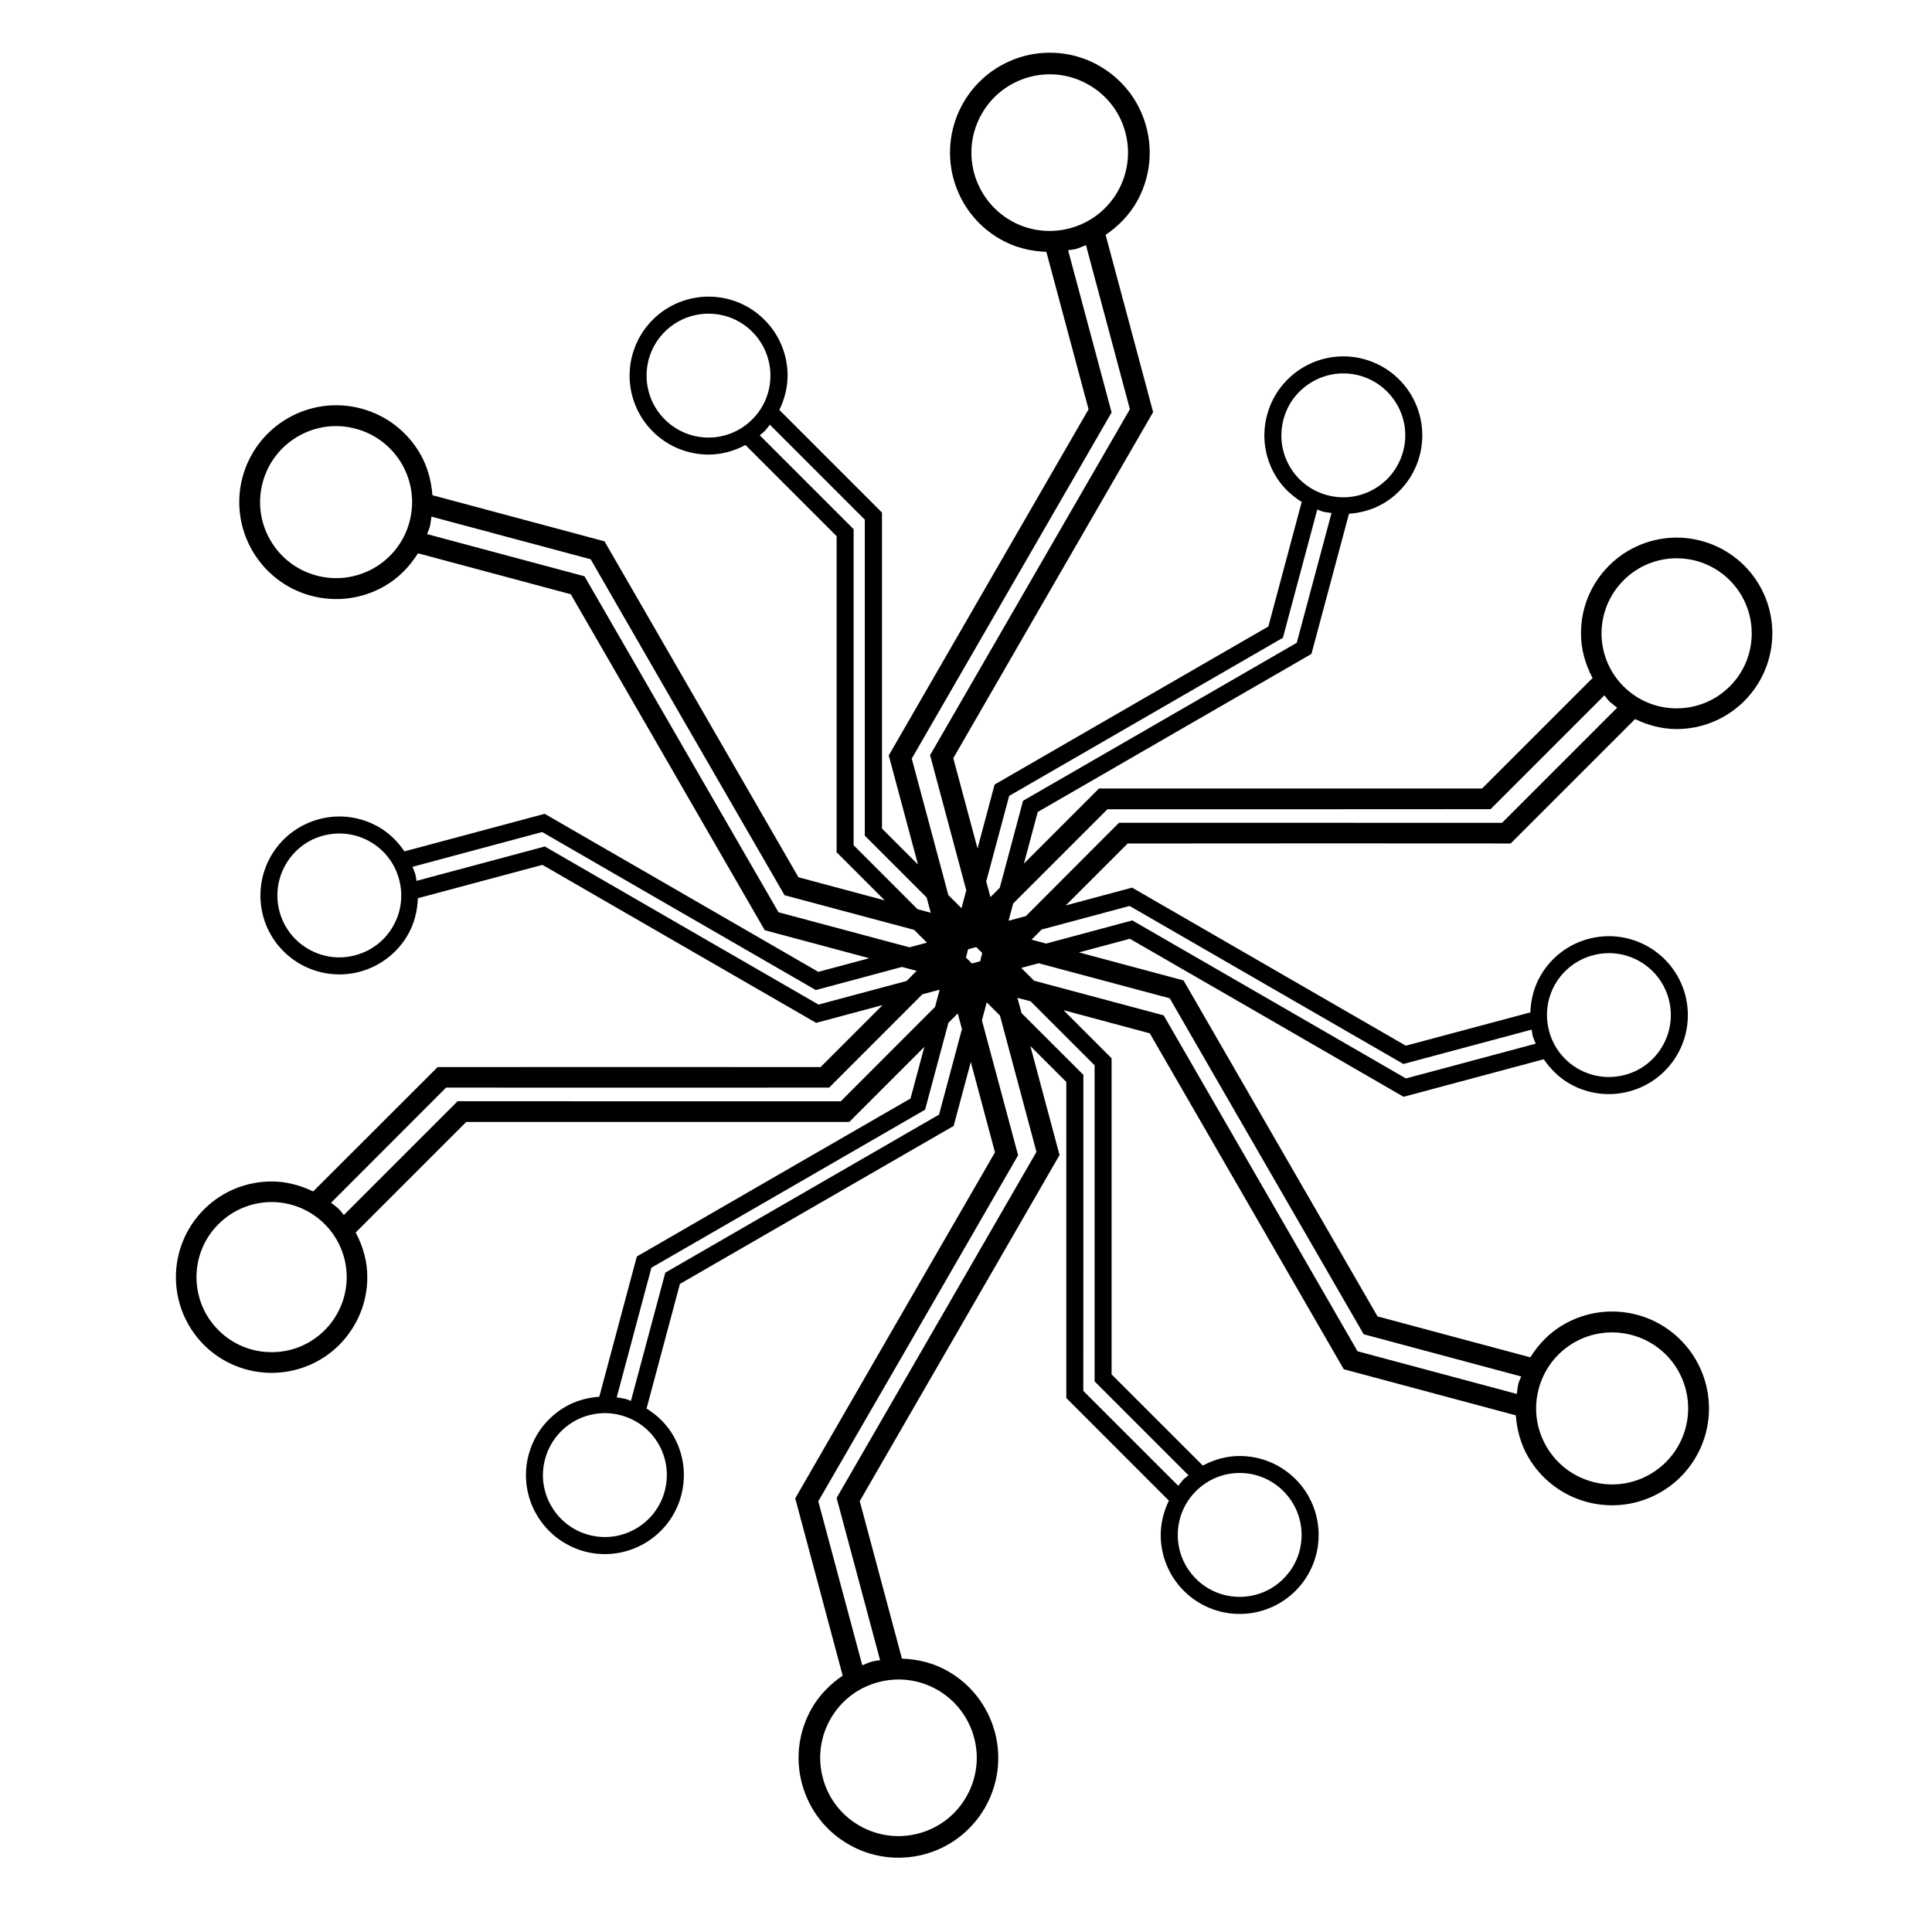
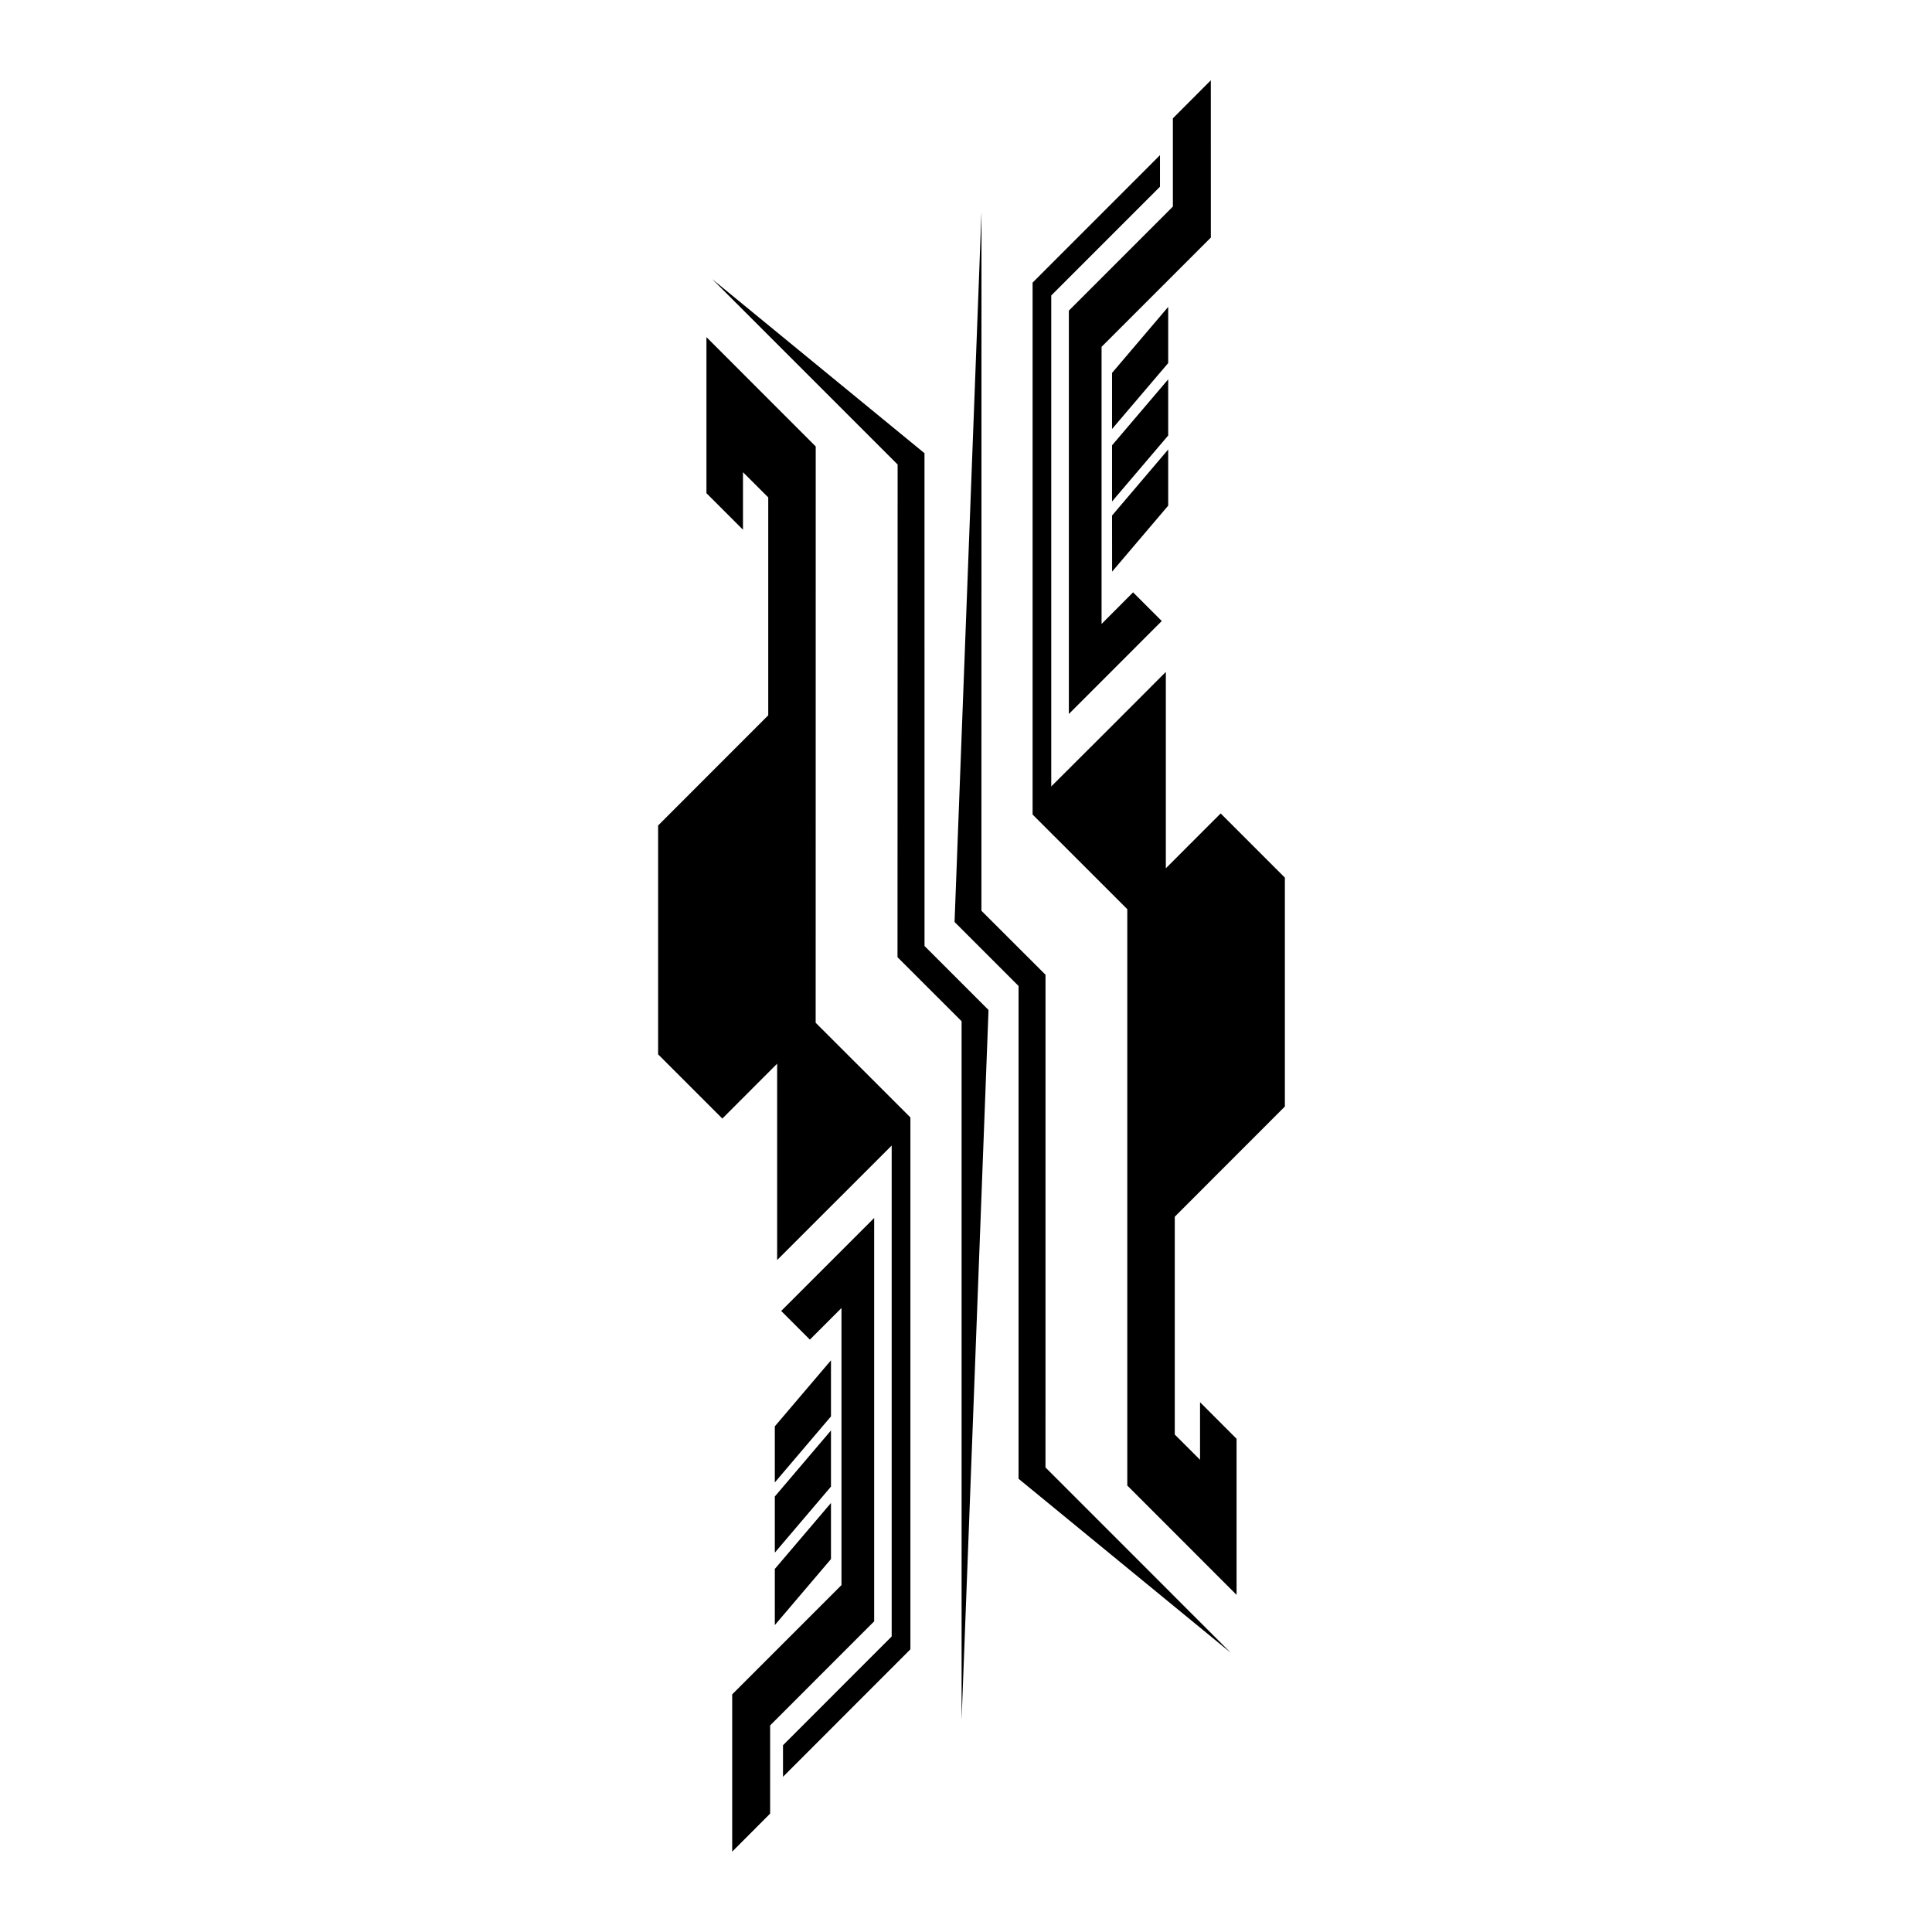
- <svg xmlns="http://www.w3.org/2000/svg" version="1.1" id="Capa_1" x="0px" y="0px" width="64px" height="64px" viewBox="0 0 64 64" style="enable-background:new 0 0 64 64;" xml:space="preserve">
-   <g>
-     <path d="M43.947,27.938l6.096,0.003l4.121-4.121c0.436,0.211,0.904,0.331,1.377,0.331c0.809,0,1.625-0.312,2.242-0.93   c0.617-0.621,0.928-1.431,0.928-2.241c0-0.811-0.31-1.622-0.928-2.243c-0.617-0.615-1.432-0.928-2.242-0.928   c-0.809,0-1.623,0.312-2.24,0.928c-0.621,0.621-0.932,1.435-0.928,2.243c-0.004,0.512,0.137,1.017,0.383,1.48l-3.66,3.66h-5.812   h-6.879l-2.486,2.488l0.457-1.71l4.711-2.721l4.356-2.514l1.244-4.644c0.398-0.029,0.783-0.137,1.121-0.332   c0.578-0.333,1.033-0.893,1.219-1.59c0.185-0.697,0.072-1.404-0.262-1.983s-0.891-1.032-1.588-1.22   c-0.695-0.186-1.406-0.072-1.984,0.262c-0.578,0.334-1.033,0.893-1.219,1.588c-0.188,0.699-0.074,1.409,0.262,1.985   c0.209,0.366,0.518,0.67,0.885,0.899l-1.105,4.125l-4.154,2.398l-4.914,2.838l-0.566,2.119l-0.803-2.993l3.438-5.956l3.182-5.507   l-1.574-5.872c0.418-0.284,0.771-0.644,1.018-1.072c0.422-0.729,0.566-1.63,0.328-2.511c-0.236-0.882-0.807-1.583-1.541-2.007   c-0.73-0.424-1.627-0.566-2.508-0.332c-0.879,0.237-1.586,0.809-2.008,1.541c-0.422,0.732-0.566,1.631-0.332,2.51   c0.238,0.883,0.811,1.59,1.543,2.008c0.461,0.27,0.99,0.406,1.537,0.426l1.398,5.216l-3.033,5.252l-3.586,6.213l0.969,3.616   l-1.193-1.193v-5.439v-5.029l-3.4-3.4c0.174-0.359,0.273-0.746,0.273-1.137c0-0.668-0.256-1.34-0.768-1.85   c-0.51-0.51-1.18-0.766-1.848-0.766c-0.668,0-1.34,0.256-1.852,0.766c-0.508,0.51-0.766,1.182-0.766,1.85   c0,0.668,0.258,1.34,0.766,1.85c0.512,0.51,1.184,0.768,1.852,0.766c0.422,0.002,0.838-0.113,1.221-0.316l3.019,3.019v4.797v5.674   l1.594,1.594l-2.859-0.766l-3.338-5.782l-3.086-5.346l-5.701-1.528c-0.035-0.487-0.168-0.96-0.408-1.375   c-0.408-0.709-1.094-1.268-1.949-1.495c-0.854-0.228-1.723-0.09-2.434,0.321c-0.711,0.409-1.266,1.093-1.498,1.948   c-0.229,0.854-0.088,1.727,0.322,2.436c0.41,0.71,1.094,1.268,1.947,1.496c0.857,0.228,1.729,0.091,2.438-0.321   c0.449-0.257,0.822-0.635,1.104-1.086l5.062,1.357l2.945,5.099l3.48,6.03l3.463,0.928l-1.688,0.452l-4.709-2.721l-4.355-2.514   l-4.647,1.244c-0.223-0.33-0.508-0.609-0.848-0.805c-0.578-0.334-1.287-0.449-1.984-0.261c-0.695,0.188-1.254,0.639-1.588,1.218   c-0.332,0.578-0.447,1.287-0.262,1.986c0.185,0.694,0.641,1.253,1.219,1.587c0.578,0.333,1.289,0.448,1.984,0.262   c0.697-0.189,1.256-0.64,1.59-1.22c0.211-0.364,0.32-0.783,0.334-1.215l4.127-1.105l4.154,2.398l4.914,2.836l2.201-0.59   l-2.055,2.055l-6.592-0.003l-6.094,0.003l-4.123,4.119c-0.435-0.21-0.904-0.331-1.377-0.33c-0.809,0-1.625,0.308-2.242,0.928   c-0.617,0.619-0.928,1.431-0.928,2.241c0,0.809,0.31,1.622,0.928,2.244c0.615,0.616,1.434,0.927,2.242,0.927   s1.625-0.31,2.242-0.928c0.617-0.621,0.93-1.433,0.928-2.243c0.002-0.511-0.137-1.017-0.385-1.479l3.662-3.662h5.814h6.875   l2.488-2.488l-0.459,1.711l-4.711,2.718l-4.355,2.516l-1.244,4.646c-0.398,0.028-0.783,0.136-1.121,0.331   c-0.578,0.334-1.033,0.891-1.219,1.588c-0.185,0.697-0.074,1.406,0.262,1.984c0.334,0.578,0.891,1.031,1.588,1.221   c0.695,0.186,1.406,0.071,1.984-0.263c0.578-0.333,1.033-0.892,1.219-1.588c0.185-0.698,0.074-1.407-0.262-1.985   c-0.209-0.365-0.518-0.67-0.885-0.897l1.105-4.128l4.154-2.398l4.914-2.836l0.568-2.119l0.801,2.994l-3.439,5.953l-3.178,5.508   l1.572,5.874c-0.416,0.282-0.77,0.643-1.018,1.071c-0.422,0.732-0.568,1.628-0.33,2.509c0.236,0.881,0.807,1.586,1.541,2.007   c0.73,0.424,1.627,0.566,2.512,0.332c0.877-0.234,1.584-0.81,2.006-1.541c0.422-0.731,0.566-1.63,0.33-2.509   c-0.238-0.882-0.809-1.588-1.541-2.009c-0.459-0.268-0.99-0.406-1.537-0.424l-1.398-5.218l3.033-5.252l3.586-6.212l-0.967-3.61   l1.191,1.19v5.44v5.029l3.398,3.4c-0.174,0.359-0.271,0.746-0.271,1.137c0,0.668,0.256,1.34,0.766,1.85   c0.512,0.51,1.18,0.766,1.85,0.766c0.668,0,1.338-0.256,1.85-0.766c0.51-0.51,0.766-1.182,0.766-1.85   c0-0.668-0.256-1.34-0.766-1.85c-0.512-0.51-1.182-0.768-1.85-0.766c-0.422-0.002-0.84,0.113-1.221,0.317l-3.022-3.02v-4.797   v-5.674l-1.594-1.595l2.859,0.767l3.34,5.782l3.086,5.346l5.699,1.527c0.037,0.488,0.168,0.961,0.408,1.376   c0.41,0.709,1.096,1.267,1.951,1.495c0.856,0.228,1.723,0.089,2.434-0.321c0.711-0.409,1.266-1.093,1.498-1.948   c0.227-0.854,0.088-1.727-0.322-2.435c-0.41-0.711-1.096-1.268-1.947-1.497c-0.857-0.228-1.728-0.09-2.438,0.322   c-0.449,0.257-0.822,0.635-1.103,1.086l-5.062-1.356l-2.945-5.099l-3.481-6.031l-3.463-0.927l1.686-0.452l4.713,2.719l4.354,2.516   l4.644-1.244c0.225,0.33,0.51,0.609,0.848,0.805c0.578,0.333,1.289,0.447,1.986,0.26c0.697-0.188,1.252-0.639,1.588-1.218   c0.334-0.579,0.447-1.287,0.262-1.985c-0.188-0.695-0.641-1.254-1.219-1.588c-0.578-0.334-1.289-0.447-1.984-0.262   c-0.699,0.188-1.258,0.641-1.588,1.22c-0.213,0.364-0.322,0.783-0.338,1.216L46.57,34.64l-4.154-2.398l-4.914-2.838l-2.199,0.59   l2.053-2.052L43.947,27.938z M13.565,17.287c-0.18,0.671-0.613,1.205-1.172,1.528c-0.559,0.322-1.238,0.43-1.91,0.25   c-0.674-0.18-1.207-0.615-1.529-1.173c-0.324-0.558-0.432-1.237-0.252-1.912c0.182-0.671,0.615-1.205,1.174-1.527   c0.56-0.323,1.236-0.432,1.908-0.251c0.674,0.181,1.207,0.615,1.531,1.172C13.635,15.934,13.746,16.612,13.565,17.287z    M13.018,30.688c-0.262,0.455-0.697,0.809-1.246,0.955c-0.549,0.148-1.103,0.059-1.557-0.205c-0.455-0.262-0.808-0.696-0.957-1.246   c-0.145-0.547-0.057-1.101,0.207-1.556c0.262-0.456,0.695-0.809,1.242-0.955c0.551-0.146,1.104-0.058,1.559,0.204   c0.455,0.264,0.809,0.697,0.955,1.247C13.367,29.68,13.281,30.233,13.018,30.688z M50.973,46.002   c0.18-0.671,0.613-1.205,1.172-1.529c0.559-0.321,1.238-0.429,1.91-0.249c0.674,0.18,1.207,0.613,1.531,1.172   c0.32,0.559,0.43,1.237,0.25,1.913c-0.182,0.671-0.615,1.203-1.174,1.527c-0.561,0.322-1.236,0.432-1.908,0.251   c-0.674-0.182-1.207-0.615-1.529-1.173C50.902,47.354,50.791,46.677,50.973,46.002z M51.519,32.599   c0.264-0.453,0.699-0.807,1.246-0.953c0.549-0.148,1.102-0.06,1.557,0.203c0.455,0.264,0.809,0.697,0.957,1.248   c0.146,0.547,0.057,1.1-0.207,1.555c-0.262,0.455-0.695,0.809-1.242,0.955c-0.551,0.146-1.104,0.057-1.559-0.205   c-0.455-0.264-0.809-0.696-0.955-1.246C51.17,33.608,51.256,33.055,51.519,32.599z M53.783,19.223   c0.488-0.487,1.121-0.729,1.758-0.729c0.637,0,1.271,0.241,1.76,0.729c0.484,0.487,0.727,1.121,0.727,1.759   c0,0.637-0.242,1.271-0.727,1.756c-0.488,0.486-1.123,0.727-1.76,0.727c-0.637,0-1.27-0.24-1.758-0.727   c-0.486-0.485-0.729-1.119-0.731-1.758C53.055,20.345,53.297,19.71,53.783,19.223z M42.721,15.448   c-0.262-0.453-0.35-1.008-0.203-1.557c0.146-0.549,0.5-0.982,0.955-1.245c0.455-0.263,1.008-0.353,1.559-0.206   c0.547,0.148,0.98,0.502,1.244,0.958c0.264,0.454,0.352,1.007,0.205,1.554c-0.148,0.549-0.502,0.983-0.957,1.246   c-0.455,0.263-1.006,0.353-1.557,0.205C43.42,16.257,42.984,15.905,42.721,15.448z M33.43,26.365l4.713-2.722l4.355-2.516   l1.139-4.25c0.062,0.023,0.121,0.054,0.186,0.072c0.096,0.023,0.189,0.031,0.285,0.045l-1.152,4.3l-4.15,2.396l-4.916,2.836   l-0.771,2.882l-0.309,0.31L32.67,29.2L33.43,26.365z M33.475,7.303c-0.572-0.331-1.02-0.883-1.207-1.575   c-0.186-0.694-0.072-1.393,0.26-1.968c0.332-0.576,0.881-1.022,1.576-1.21c0.693-0.185,1.393-0.072,1.967,0.262   c0.576,0.33,1.023,0.88,1.207,1.571c0.186,0.695,0.072,1.394-0.258,1.97c-0.334,0.575-0.881,1.023-1.576,1.208   C34.752,7.746,34.053,7.637,33.475,7.303z M30.203,25.13l3.44-5.959l3.18-5.508l-1.441-5.375c0.084-0.012,0.168-0.018,0.25-0.037   c0.119-0.034,0.227-0.086,0.342-0.131l1.455,5.436l-3.031,5.247l-3.588,6.213l1.199,4.475l-0.158,0.595l-0.436-0.436L30.203,25.13z    M23.471,14.495c-0.525,0-1.049-0.201-1.451-0.602c-0.402-0.402-0.601-0.926-0.601-1.451s0.199-1.049,0.601-1.451   c0.402-0.4,0.926-0.6,1.451-0.6s1.049,0.199,1.449,0.6c0.4,0.402,0.6,0.926,0.602,1.451c-0.002,0.525-0.199,1.049-0.602,1.451   C24.519,14.294,23.996,14.495,23.471,14.495z M28.277,27.999v-5.441v-5.029l-3.111-3.111c0.051-0.043,0.105-0.078,0.154-0.125   c0.068-0.07,0.121-0.148,0.182-0.225l3.146,3.146v4.795v5.674l2.049,2.048l0.135,0.504l-0.438-0.117L28.277,27.999z M25.789,30.22   l-3.34-5.784l-3.086-5.346l-5.215-1.397c0.025-0.077,0.065-0.149,0.086-0.229c0.031-0.117,0.039-0.232,0.057-0.35l5.275,1.412   l2.939,5.099l3.484,6.03l4.293,1.148l0.424,0.424l-0.578,0.154L25.789,30.22z M27.115,33.278l-4.713-2.721l-4.354-2.516   l-4.25,1.139c-0.014-0.064-0.016-0.131-0.033-0.195c-0.025-0.096-0.066-0.18-0.102-0.27l4.297-1.153l4.152,2.399l4.914,2.836   l2.854-0.766l0.486,0.13l-0.334,0.335L27.115,33.278z M10.756,44.065c-0.486,0.487-1.123,0.729-1.76,0.727   c-0.637,0.001-1.271-0.24-1.758-0.727c-0.486-0.485-0.729-1.121-0.729-1.758c0-0.638,0.242-1.271,0.729-1.756   c0.486-0.487,1.121-0.729,1.758-0.732c0.637,0.003,1.271,0.243,1.76,0.732c0.484,0.485,0.729,1.119,0.729,1.756   C11.484,42.943,11.24,43.579,10.756,44.065z M27.852,36.482h-6.596l-6.096-0.003l-3.771,3.771c-0.051-0.06-0.094-0.128-0.152-0.186   c-0.084-0.085-0.178-0.148-0.269-0.222l3.81-3.814l5.812,0.002l6.877-0.002l3.088-3.09l0.572-0.153l-0.152,0.57L27.852,36.482z    M21.816,47.837c0.262,0.455,0.35,1.01,0.203,1.557c-0.146,0.549-0.502,0.985-0.957,1.246c-0.453,0.264-1.006,0.353-1.557,0.205   c-0.547-0.146-0.98-0.501-1.244-0.956c-0.264-0.456-0.352-1.007-0.205-1.554c0.148-0.55,0.502-0.984,0.955-1.248   c0.457-0.262,1.008-0.352,1.559-0.203C21.117,47.03,21.553,47.382,21.816,47.837z M31.107,36.923l-4.713,2.721l-4.355,2.514   l-1.139,4.25c-0.062-0.021-0.121-0.053-0.186-0.069c-0.096-0.026-0.189-0.032-0.285-0.048l1.15-4.297l4.154-2.396l4.912-2.838   l0.772-2.877l0.31-0.311l0.139,0.517L31.107,36.923z M32.469,31.843l-0.164,0.044l0.002,0.001l-0.111,0.029l-0.119-0.119v0.001   l-0.08-0.079l0.045-0.166h-0.002l0.029-0.108l0.164-0.044H32.23l0.109-0.029l0.119,0.119l0.002-0.001l0.078,0.079l-0.043,0.162   l0.002,0.002L32.469,31.843z M31.06,55.982c0.574,0.332,1.021,0.884,1.207,1.575c0.188,0.694,0.072,1.396-0.26,1.97   c-0.33,0.575-0.881,1.023-1.574,1.208c-0.691,0.185-1.393,0.072-1.967-0.26c-0.578-0.332-1.021-0.881-1.207-1.572   c-0.186-0.695-0.074-1.395,0.258-1.971c0.332-0.575,0.879-1.022,1.576-1.207C29.785,55.54,30.484,55.65,31.06,55.982z    M34.334,38.158l-3.44,5.959l-3.18,5.504l1.44,5.375c-0.082,0.016-0.166,0.018-0.248,0.04c-0.121,0.032-0.227,0.084-0.342,0.129   l-1.457-5.433l3.035-5.25l3.584-6.213l-1.199-4.469l0.16-0.596l0.438,0.438L34.334,38.158z M41.066,48.794   c0.525,0,1.049,0.201,1.449,0.602c0.402,0.402,0.602,0.926,0.602,1.451s-0.199,1.049-0.602,1.451c-0.4,0.4-0.924,0.6-1.449,0.6   c-0.527,0-1.049-0.199-1.449-0.6c-0.402-0.402-0.602-0.926-0.602-1.451s0.199-1.049,0.602-1.451   C40.018,48.995,40.541,48.794,41.066,48.794z M36.26,35.29v5.441v5.029l3.111,3.111c-0.051,0.043-0.107,0.078-0.154,0.125   c-0.07,0.07-0.123,0.148-0.184,0.225l-3.147-3.146l0.002-4.795v-5.674l-2.047-2.045l-0.137-0.507l0.435,0.116L36.26,35.29z    M38.748,33.069l3.338,5.784l3.088,5.346l5.217,1.398c-0.029,0.077-0.066,0.149-0.09,0.229c-0.029,0.117-0.037,0.232-0.055,0.35   l-5.275-1.413l-2.941-5.098l-3.482-6.03l-4.295-1.149l-0.424-0.423l0.58-0.154L38.748,33.069z M37.42,30.011l4.713,2.721   l4.357,2.514l4.25-1.139c0.01,0.067,0.014,0.132,0.029,0.197c0.027,0.095,0.068,0.18,0.104,0.269l-4.299,1.152l-4.15-2.398   L37.51,30.49l-2.855,0.767l-0.484-0.13l0.334-0.335L37.42,30.011z M33.982,30.348l-0.572,0.153l0.152-0.57l3.123-3.123h6.598   l6.094-0.003l3.771-3.771c0.053,0.063,0.096,0.13,0.152,0.189c0.084,0.083,0.18,0.146,0.271,0.22l-3.814,3.815l-5.811-0.002   l-6.877-0.001L33.982,30.348z" />
-   </g>
+ <svg xmlns="http://www.w3.org/2000/svg" width="64" height="64" viewBox="0 0 64 64">
+   <path d="M27.022 14.79l-3.62-3.622v5.17l1.21 1.21v-1.906l.837.835v7.218l-3.648 3.65v7.582l2.127 2.127 1.816-1.818v6.505l1.858-1.858 1.936-1.935V54.21l-3.6 3.603v1.046l4.22-4.223v-17.62l-3.138-3.136z" />
+   <path d="M28.958 44.995v-4.648l-3.08 3.08.95.95 1.047-1.047v9.178l-3.62 3.62v5.21l1.257-1.26v-2.922l3.446-3.447z" />
+   <path d="M27.527 45.062l-1.86 2.187v1.858l1.86-2.187zM25.667 51.433l1.86-2.187v-1.86l-1.86 2.187zM25.667 53.833l1.86-2.187v-1.858l-1.86 2.185zM30.625 15.013l-7.03-5.765 6.14 6.14-.004 16.32 2.123 2.122v23.142l.892-23.515-2.12-2.12zM38.62 28.763v-6.505l-1.858 1.86-1.938 1.934V9.788l3.602-3.603V5.14l-4.22 4.222v17.62l3.137 3.136V49.21l3.62 3.622v-5.17l-1.21-1.212v1.907l-.837-.836v-7.216l3.647-3.65v-7.582l-2.127-2.127z" />
+   <path d="M40.11 2.66l-1.257 1.26v2.923l-3.446 3.447v13.362l3.078-3.08-.95-.95-1.044 1.047v-9.18l3.62-3.62z" />
+   <path d="M36.84 18.936l1.858-2.186v-1.86l-1.86 2.188zM38.698 12.566l-1.86 2.186v1.86l1.86-2.186zM38.698 10.166l-1.86 2.187v1.858l1.86-2.184zM34.634 32.29l-2.123-2.12.002-23.143-.892 23.515 2.12 2.12v16.324l7.03 5.765-6.138-6.14z" />
</svg>
